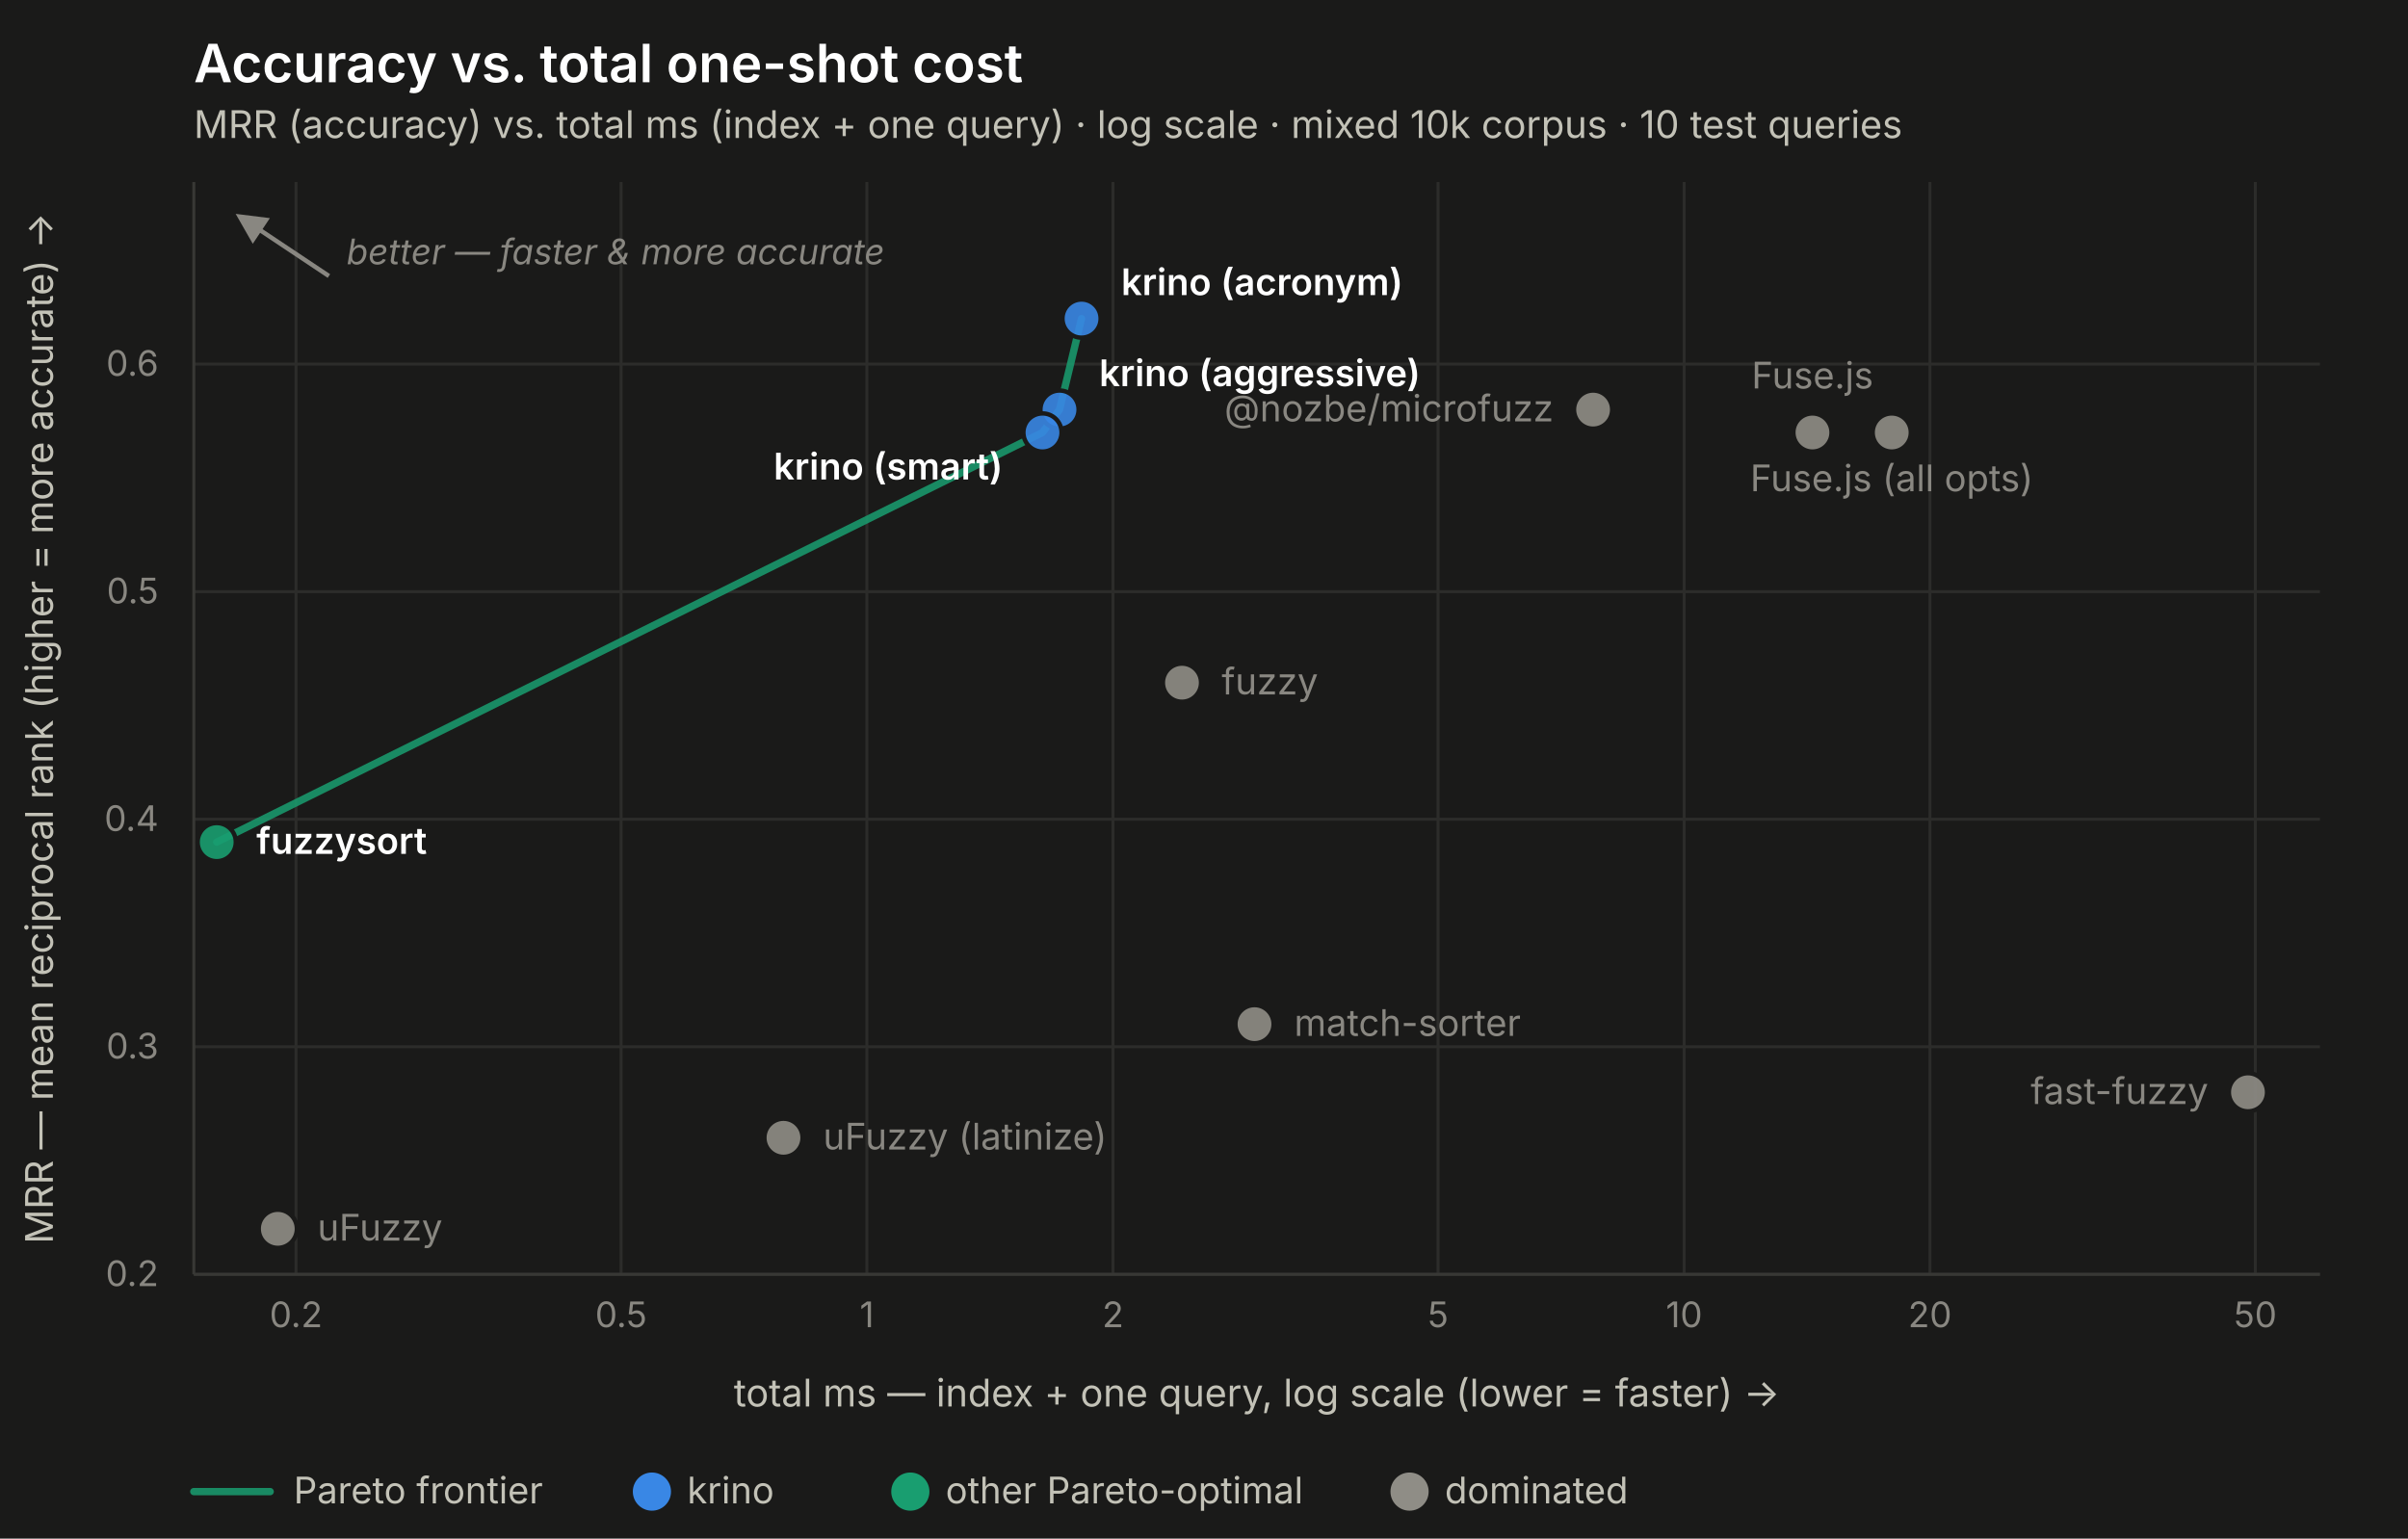
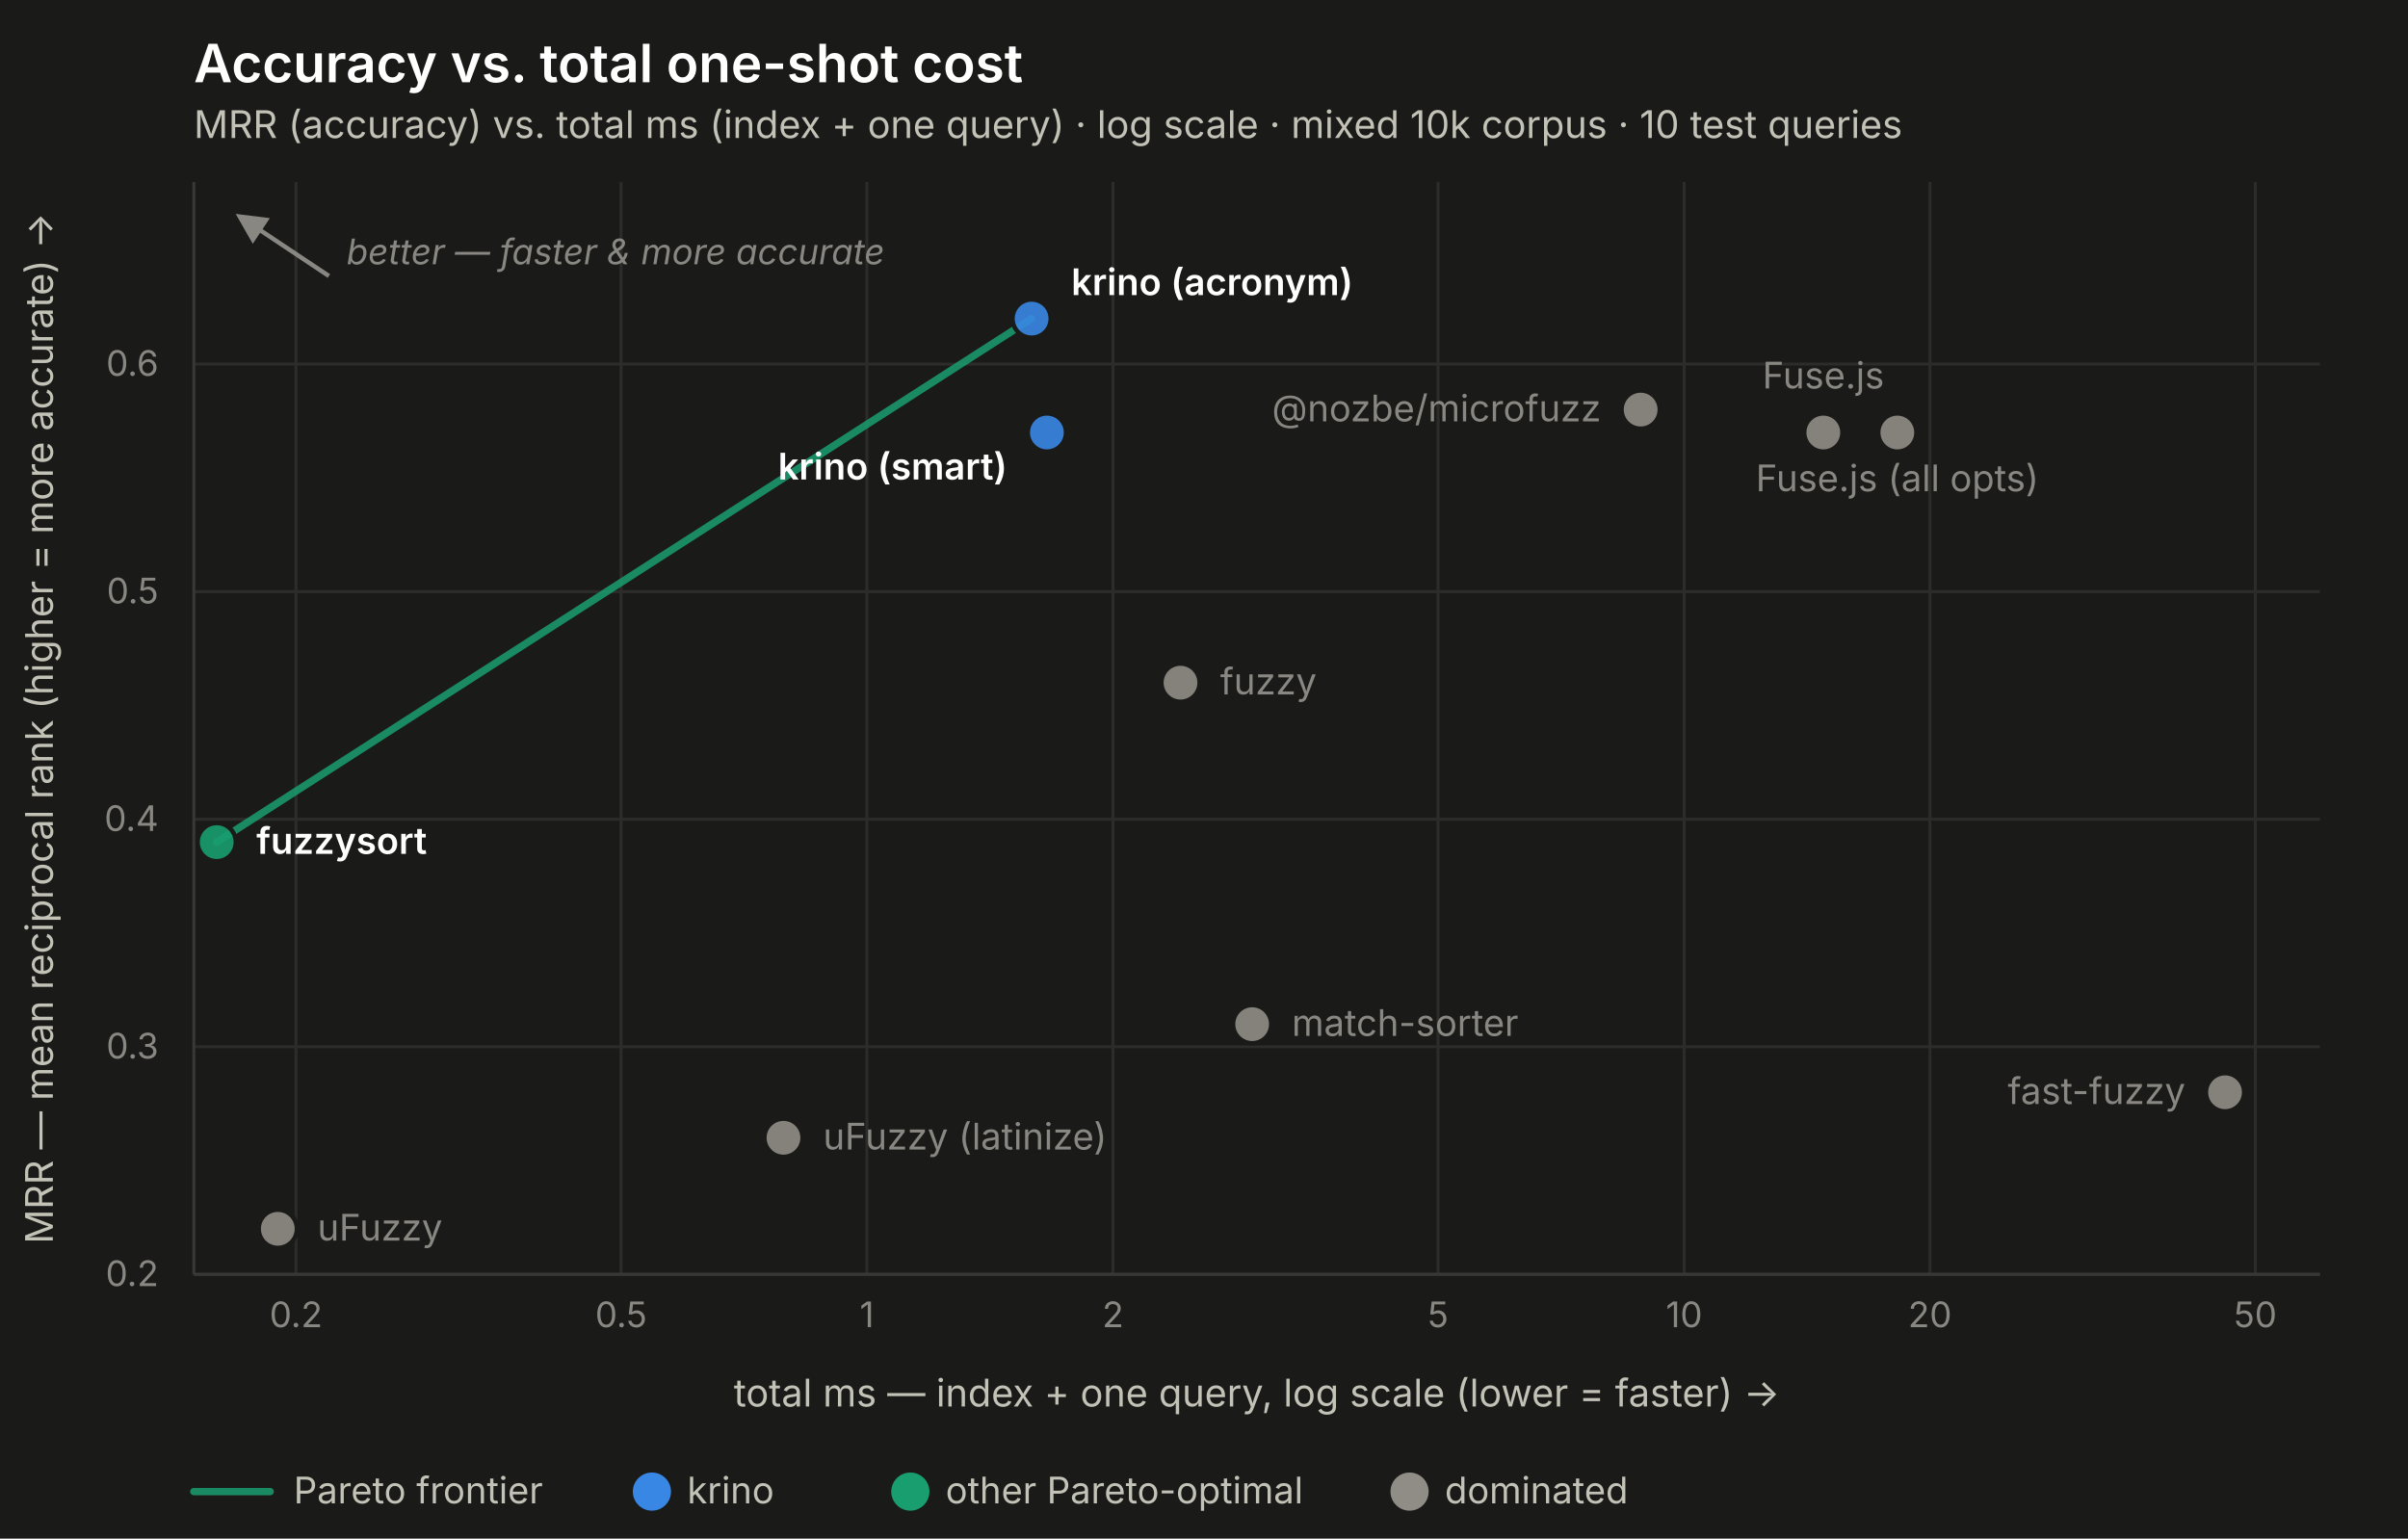
<svg xmlns="http://www.w3.org/2000/svg" viewBox="0 0 820 524" font-family="system-ui, -apple-system, 'Segoe UI', sans-serif" role="img" aria-labelledby="pareto-total-title pareto-total-desc">
  <defs>
    <marker id="arrow" viewBox="0 0 10 10" refX="8" refY="5" markerWidth="7" markerHeight="7" orient="auto-start-reverse">
      <path d="M0 0 L10 5 L0 10 z" fill="#898781" />
    </marker>
  </defs>
  <rect x="0" y="0" width="820" height="524" fill="#1a1a19" />
  <text x="66" y="28" fill="#ffffff" font-size="18" font-weight="600">Accuracy vs. total one-shot cost</text>
  <text x="66" y="47" fill="#c3c2b7" font-size="13">MRR (accuracy) vs. total ms (index + one query) · log scale · mixed 10k corpus · 10 test queries</text>
  <g>
    <line x1="100.8" y1="62" x2="100.8" y2="434" stroke="#2c2c2a" />
    <line x1="211.5" y1="62" x2="211.5" y2="434" stroke="#2c2c2a" />
    <line x1="295.2" y1="62" x2="295.2" y2="434" stroke="#2c2c2a" />
    <line x1="379" y1="62" x2="379" y2="434" stroke="#2c2c2a" />
    <line x1="489.7" y1="62" x2="489.7" y2="434" stroke="#2c2c2a" />
    <line x1="573.5" y1="62" x2="573.5" y2="434" stroke="#2c2c2a" />
    <line x1="657.2" y1="62" x2="657.2" y2="434" stroke="#2c2c2a" />
    <line x1="768" y1="62" x2="768" y2="434" stroke="#2c2c2a" />
    <line x1="66" y1="434" x2="790" y2="434" stroke="#2c2c2a" />
    <line x1="66" y1="356.5" x2="790" y2="356.5" stroke="#2c2c2a" />
    <line x1="66" y1="279" x2="790" y2="279" stroke="#2c2c2a" />
    <line x1="66" y1="201.5" x2="790" y2="201.5" stroke="#2c2c2a" />
    <line x1="66" y1="124" x2="790" y2="124" stroke="#2c2c2a" />
  </g>
  <line x1="66" y1="434" x2="790" y2="434" stroke="#383835" />
  <line x1="66" y1="62" x2="66" y2="434" stroke="#383835" />
  <g>
    <text x="100.8" y="452" text-anchor="middle" fill="#898781" font-size="12" font-variant-numeric="tabular-nums">0.2</text>
    <text x="211.5" y="452" text-anchor="middle" fill="#898781" font-size="12" font-variant-numeric="tabular-nums">0.5</text>
    <text x="295.2" y="452" text-anchor="middle" fill="#898781" font-size="12" font-variant-numeric="tabular-nums">1</text>
    <text x="379" y="452" text-anchor="middle" fill="#898781" font-size="12" font-variant-numeric="tabular-nums">2</text>
    <text x="489.7" y="452" text-anchor="middle" fill="#898781" font-size="12" font-variant-numeric="tabular-nums">5</text>
    <text x="573.5" y="452" text-anchor="middle" fill="#898781" font-size="12" font-variant-numeric="tabular-nums">10</text>
    <text x="657.2" y="452" text-anchor="middle" fill="#898781" font-size="12" font-variant-numeric="tabular-nums">20</text>
    <text x="768" y="452" text-anchor="middle" fill="#898781" font-size="12" font-variant-numeric="tabular-nums">50</text>
  </g>
  <g>
    <text x="54" y="438" text-anchor="end" fill="#898781" font-size="12" font-variant-numeric="tabular-nums">0.2</text>
    <text x="54" y="360.5" text-anchor="end" fill="#898781" font-size="12" font-variant-numeric="tabular-nums">0.3</text>
    <text x="54" y="283" text-anchor="end" fill="#898781" font-size="12" font-variant-numeric="tabular-nums">0.4</text>
    <text x="54" y="205.5" text-anchor="end" fill="#898781" font-size="12" font-variant-numeric="tabular-nums">0.5</text>
    <text x="54" y="128" text-anchor="end" fill="#898781" font-size="12" font-variant-numeric="tabular-nums">0.6</text>
  </g>
  <text x="428" y="479" text-anchor="middle" fill="#c3c2b7" font-size="13">total ms — index + one query, log scale (lower = faster) →</text>
  <text transform="translate(18,248) rotate(-90)" text-anchor="middle" fill="#c3c2b7" font-size="13">MRR — mean reciprocal rank (higher = more accurate) →</text>
-   <path d="M73.8 286.8 L355 147.3 L360.8 139.5 L368.3 108.5" fill="none" stroke="#199e70" stroke-width="2.5" stroke-linejoin="round" stroke-linecap="round" opacity="0.85" />
+   <path d="M73.8 286.8 L351.3 108.5" fill="none" stroke="#199e70" stroke-width="2.5" stroke-linejoin="round" stroke-linecap="round" opacity="0.85" />
  <g transform="translate(78,70)">
    <line x1="34" y1="24" x2="4" y2="4" stroke="#898781" stroke-width="1.5" marker-end="url(#arrow)" />
    <text x="40" y="20" fill="#898781" font-size="12" font-style="italic">better — faster &amp; more accurate</text>
  </g>
  <g>
-     <circle cx="368.3" cy="108.5" r="6.5" fill="#3987e5" fill-opacity="0.9" stroke="#1a1a19" stroke-width="1.5" />
-     <circle cx="360.8" cy="139.5" r="6.5" fill="#3987e5" fill-opacity="0.9" stroke="#1a1a19" stroke-width="1.5" />
-     <circle cx="542.5" cy="139.5" r="6.5" fill="#8f8d86" fill-opacity="0.9" stroke="#1a1a19" stroke-width="1.5" />
-     <circle cx="355" cy="147.3" r="6.5" fill="#3987e5" fill-opacity="0.9" stroke="#1a1a19" stroke-width="1.5" />
-     <circle cx="617.2" cy="147.3" r="6.5" fill="#8f8d86" fill-opacity="0.9" stroke="#1a1a19" stroke-width="1.5" />
-     <circle cx="644.2" cy="147.3" r="6.5" fill="#8f8d86" fill-opacity="0.9" stroke="#1a1a19" stroke-width="1.5" />
-     <circle cx="402.5" cy="232.5" r="6.5" fill="#8f8d86" fill-opacity="0.9" stroke="#1a1a19" stroke-width="1.5" />
+     <circle cx="351.3" cy="108.5" r="6.5" fill="#3987e5" fill-opacity="0.9" stroke="#1a1a19" stroke-width="1.5" />
+     <circle cx="558.7" cy="139.5" r="6.5" fill="#8f8d86" fill-opacity="0.9" stroke="#1a1a19" stroke-width="1.5" />
+     <circle cx="356.5" cy="147.3" r="6.5" fill="#3987e5" fill-opacity="0.9" stroke="#1a1a19" stroke-width="1.5" />
+     <circle cx="620.9" cy="147.3" r="6.5" fill="#8f8d86" fill-opacity="0.9" stroke="#1a1a19" stroke-width="1.5" />
+     <circle cx="646.1" cy="147.3" r="6.5" fill="#8f8d86" fill-opacity="0.9" stroke="#1a1a19" stroke-width="1.5" />
+     <circle cx="402" cy="232.5" r="6.5" fill="#8f8d86" fill-opacity="0.9" stroke="#1a1a19" stroke-width="1.5" />
    <circle cx="73.8" cy="286.8" r="6.5" fill="#199e70" fill-opacity="0.9" stroke="#1a1a19" stroke-width="1.5" />
-     <circle cx="427.2" cy="348.8" r="6.5" fill="#8f8d86" fill-opacity="0.9" stroke="#1a1a19" stroke-width="1.5" />
-     <circle cx="765.5" cy="372" r="6.5" fill="#8f8d86" fill-opacity="0.9" stroke="#1a1a19" stroke-width="1.5" />
+     <circle cx="426.4" cy="348.8" r="6.5" fill="#8f8d86" fill-opacity="0.9" stroke="#1a1a19" stroke-width="1.5" />
+     <circle cx="757.7" cy="372" r="6.5" fill="#8f8d86" fill-opacity="0.9" stroke="#1a1a19" stroke-width="1.5" />
    <circle cx="266.8" cy="387.5" r="6.5" fill="#8f8d86" fill-opacity="0.9" stroke="#1a1a19" stroke-width="1.5" />
    <circle cx="94.6" cy="418.5" r="6.5" fill="#8f8d86" fill-opacity="0.9" stroke="#1a1a19" stroke-width="1.5" />
  </g>
  <g>
-     <text x="381.8" y="100.5" text-anchor="start" fill="#ffffff" font-size="12.5" font-weight="600">krino (acronym)</text>
-     <text x="374.3" y="131.5" text-anchor="start" fill="#ffffff" font-size="12.5" font-weight="600">krino (aggressive)</text>
-     <text x="617.2" y="132.3" text-anchor="middle" fill="#898781" font-size="12.5">Fuse.js</text>
-     <text x="529" y="143.5" text-anchor="end" fill="#898781" font-size="12.5">@nozbe/microfuzz</text>
-     <text x="341.5" y="163.3" text-anchor="end" fill="#ffffff" font-size="12.5" font-weight="600">krino (smart)</text>
-     <text x="644.2" y="167.3" text-anchor="middle" fill="#898781" font-size="12.5">Fuse.js (all opts)</text>
-     <text x="416" y="236.5" text-anchor="start" fill="#898781" font-size="12.5">fuzzy</text>
+     <text x="364.8" y="100.5" text-anchor="start" fill="#ffffff" font-size="12.5" font-weight="600">krino (acronym)</text>
+     <text x="620.9" y="132.3" text-anchor="middle" fill="#898781" font-size="12.5">Fuse.js</text>
+     <text x="545.2" y="143.5" text-anchor="end" fill="#898781" font-size="12.5">@nozbe/microfuzz</text>
+     <text x="343" y="163.3" text-anchor="end" fill="#ffffff" font-size="12.5" font-weight="600">krino (smart)</text>
+     <text x="646.1" y="167.3" text-anchor="middle" fill="#898781" font-size="12.5">Fuse.js (all opts)</text>
+     <text x="415.5" y="236.5" text-anchor="start" fill="#898781" font-size="12.5">fuzzy</text>
    <text x="87.3" y="290.8" text-anchor="start" fill="#ffffff" font-size="12.5" font-weight="600">fuzzysort</text>
-     <text x="440.7" y="352.8" text-anchor="start" fill="#898781" font-size="12.5">match-sorter</text>
-     <text x="752" y="376" text-anchor="end" fill="#898781" font-size="12.5">fast-fuzzy</text>
+     <text x="439.9" y="352.8" text-anchor="start" fill="#898781" font-size="12.5">match-sorter</text>
+     <text x="744.2" y="376" text-anchor="end" fill="#898781" font-size="12.5">fast-fuzzy</text>
    <text x="280.3" y="391.5" text-anchor="start" fill="#898781" font-size="12.5">uFuzzy (latinize)</text>
    <text x="108.1" y="422.5" text-anchor="start" fill="#898781" font-size="12.5">uFuzzy</text>
  </g>
  <g>
    <line x1="66" y1="508" x2="92" y2="508" stroke="#199e70" stroke-width="2.5" stroke-linecap="round" opacity="0.85" />
    <text x="100" y="512" fill="#c3c2b7" font-size="12.5">Pareto frontier</text>
    <circle cx="222" cy="508" r="6.5" fill="#3987e5" />
    <text x="234" y="512" fill="#c3c2b7" font-size="12.5">krino</text>
    <circle cx="310" cy="508" r="6.5" fill="#199e70" />
    <text x="322" y="512" fill="#c3c2b7" font-size="12.5">other Pareto-optimal</text>
    <circle cx="480" cy="508" r="6.5" fill="#8f8d86" />
    <text x="492" y="512" fill="#c3c2b7" font-size="12.5">dominated</text>
  </g>
</svg>
